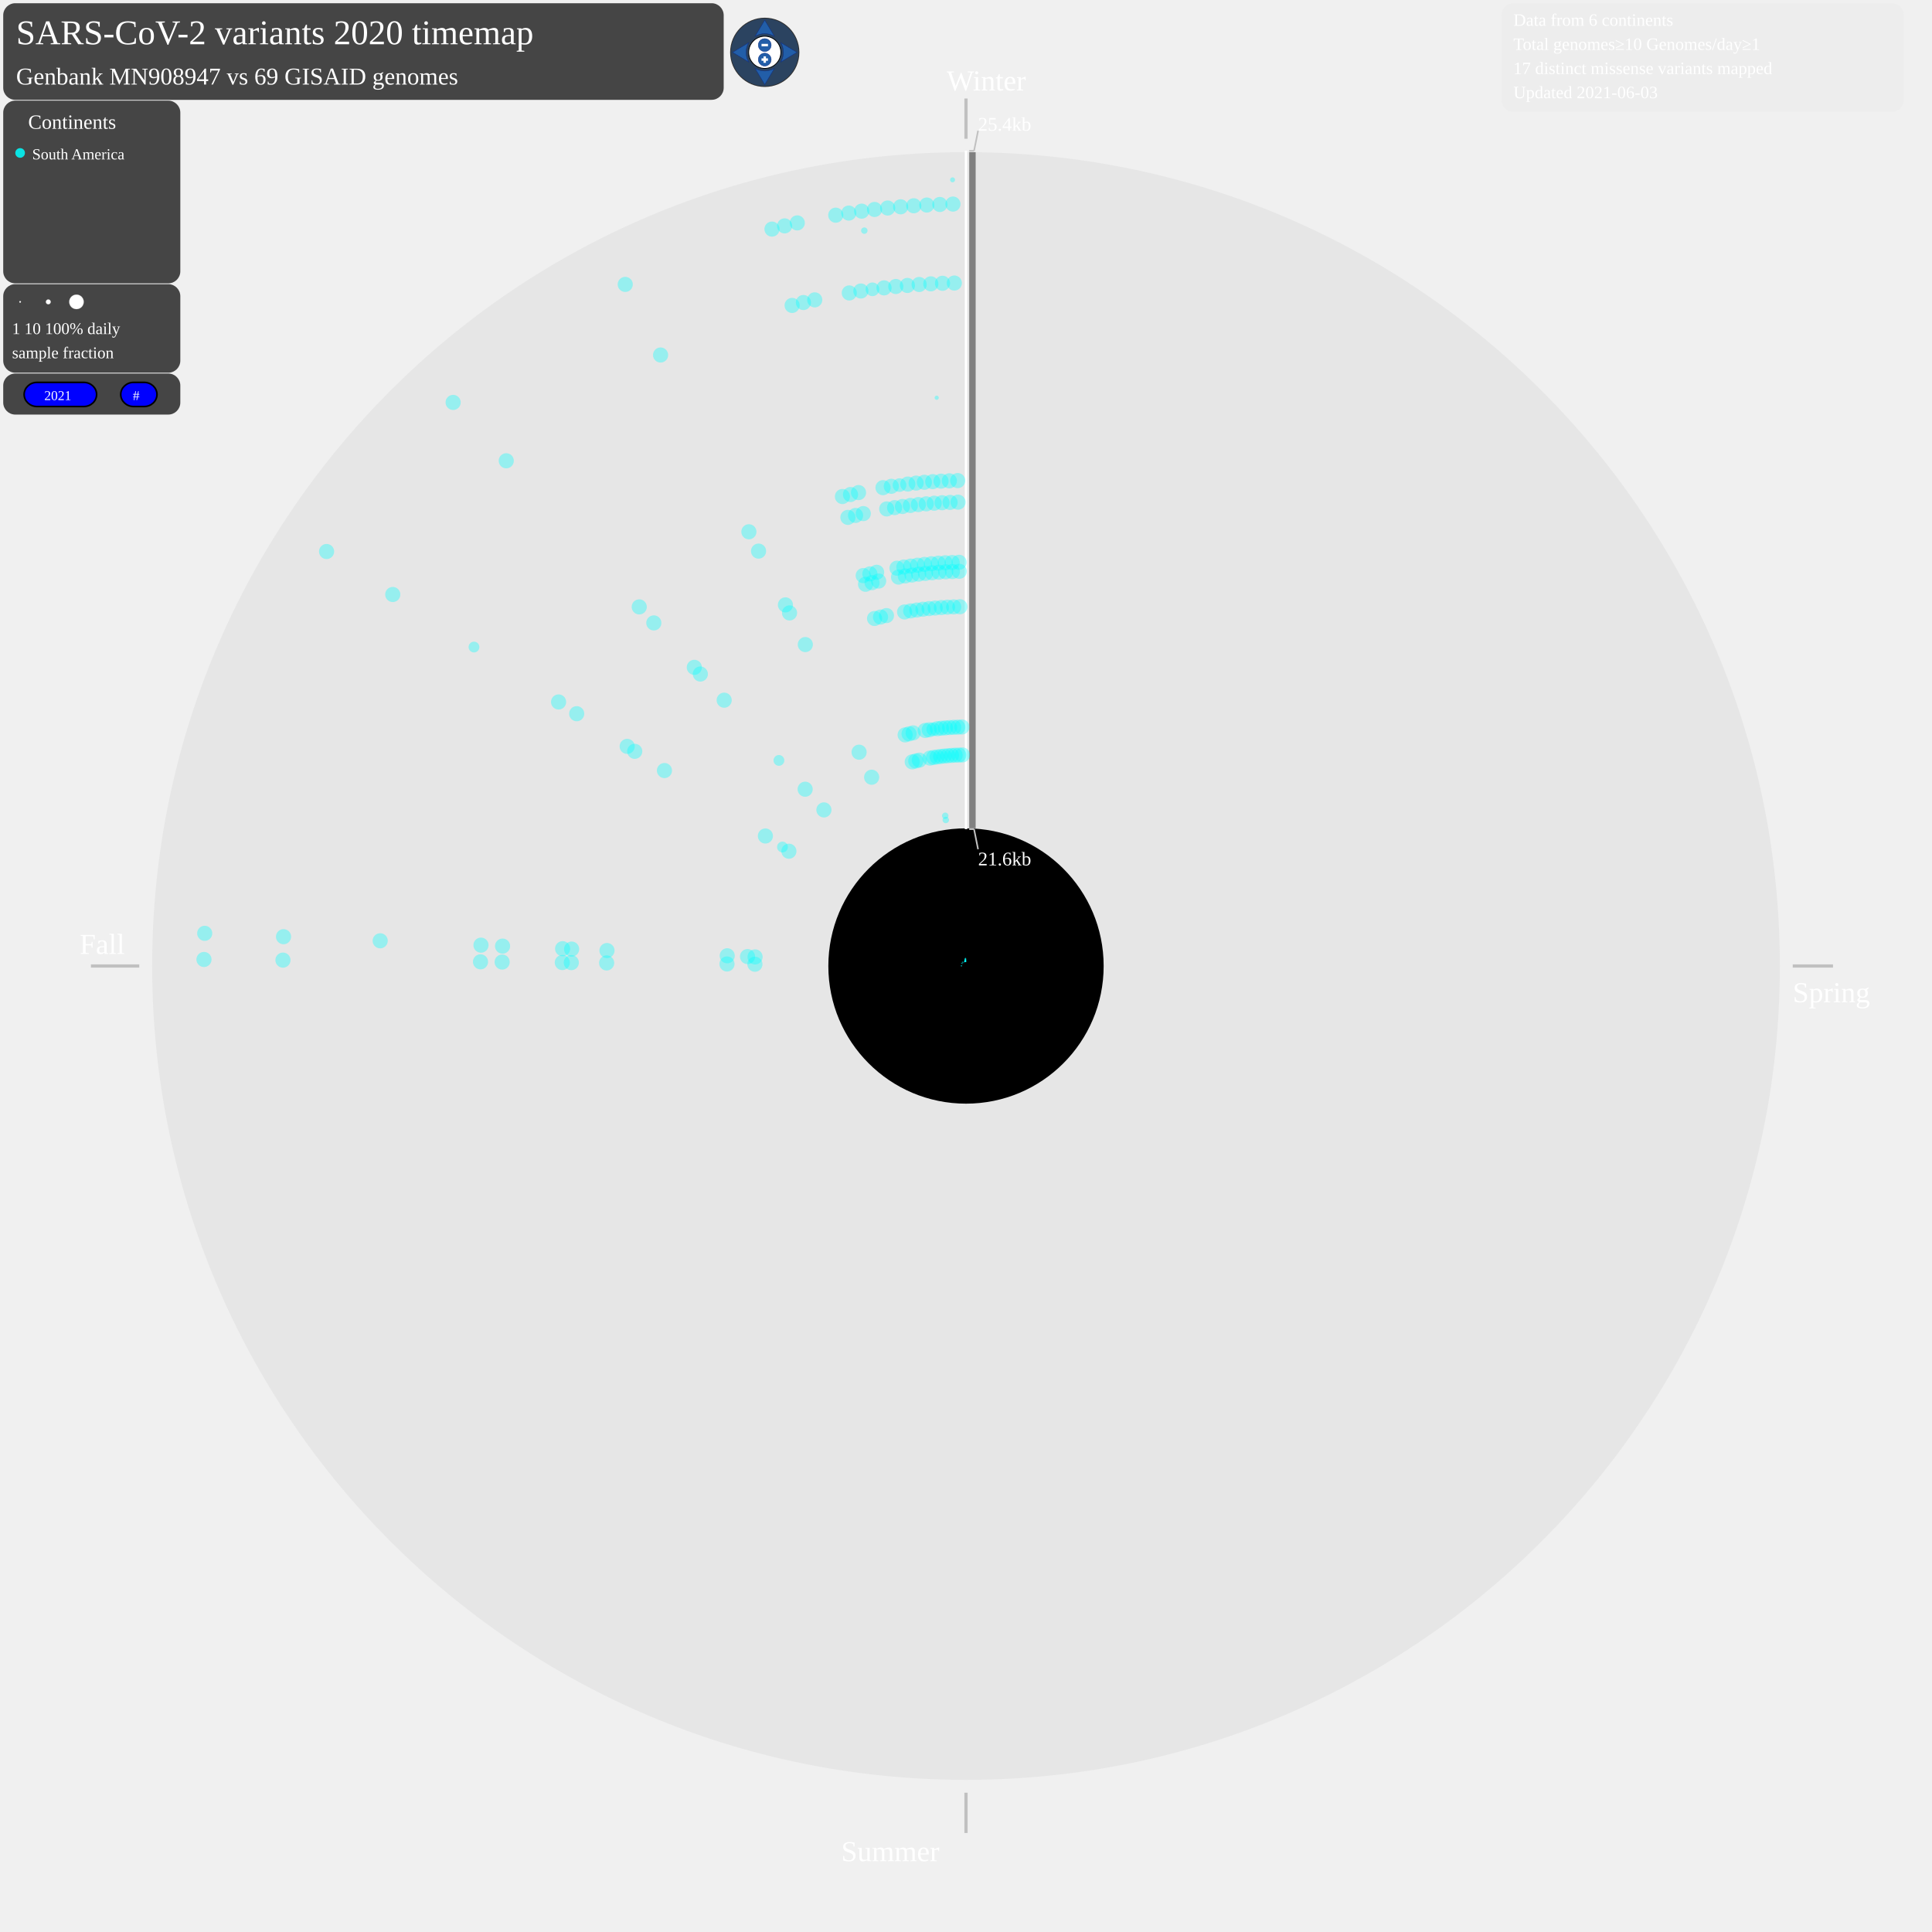
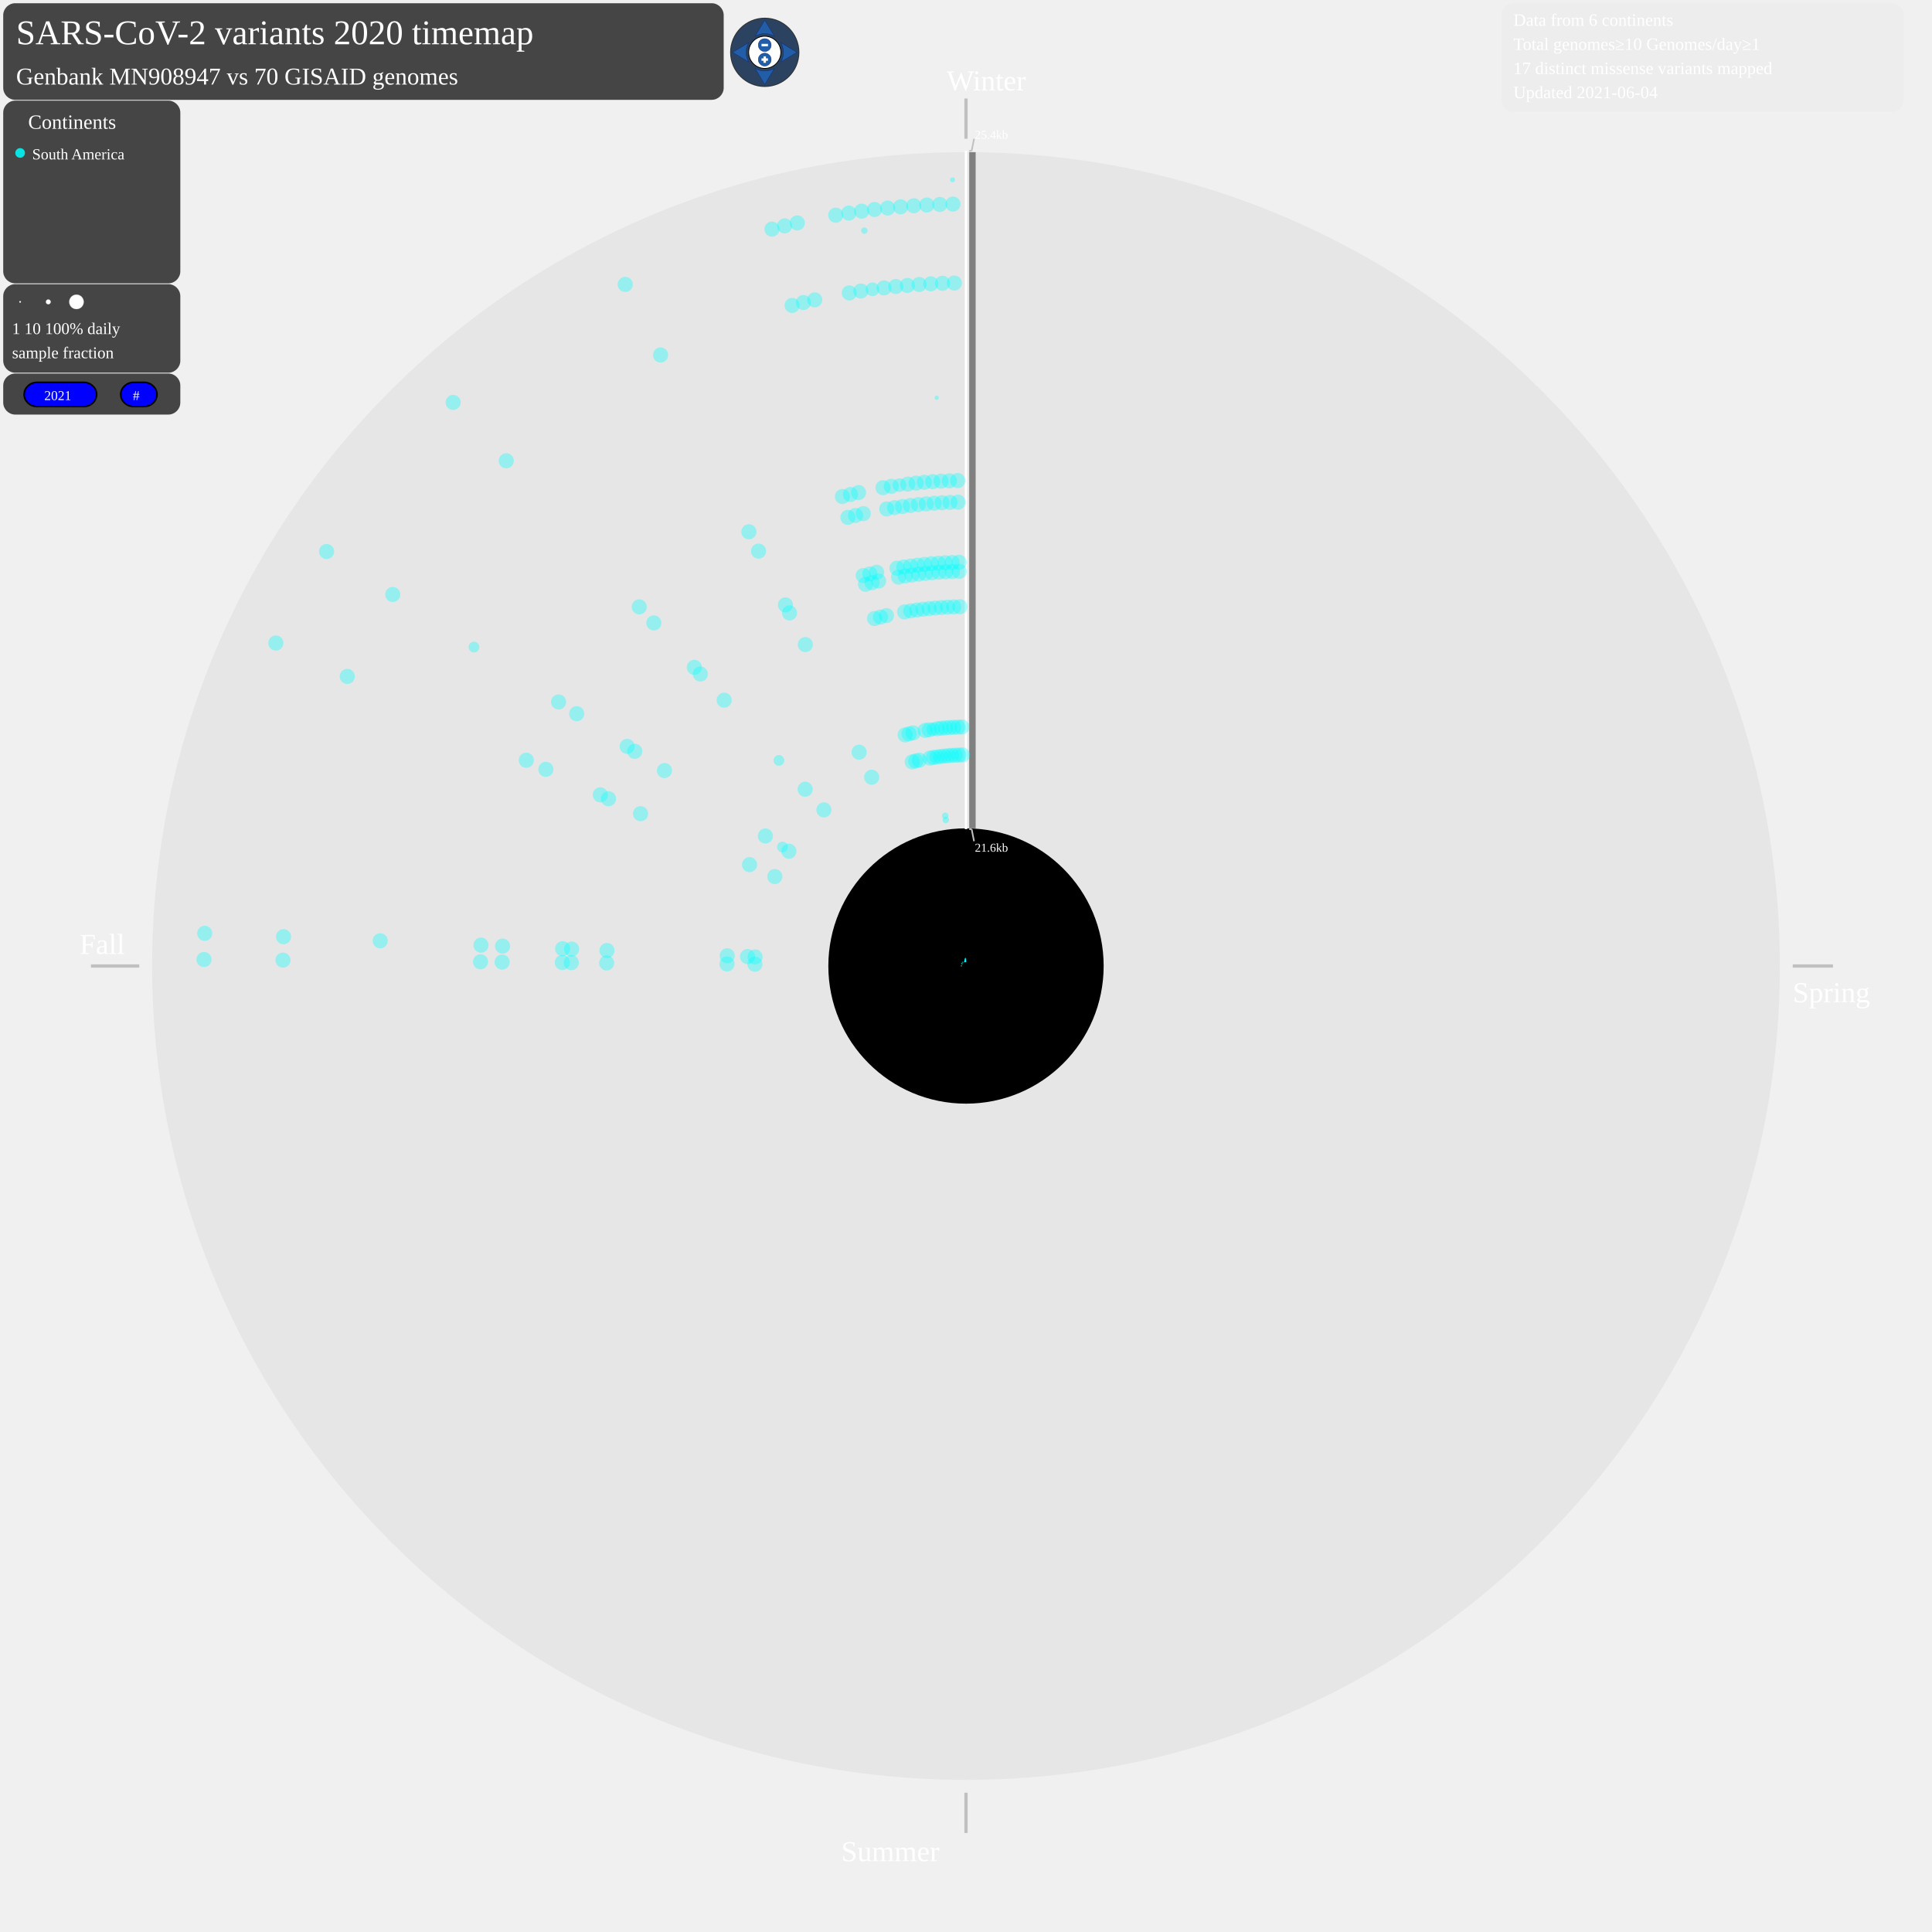
<svg xmlns="http://www.w3.org/2000/svg" width="2400" height="2400" style="background-color:black" viewBox="0 0 2400 2400" id="map-svg">
  <defs>
    <style type="text/css">
	.sb {
	stroke-width:0.8;
	stroke-opacity:0.7;
	}
	.sb:hover {
	stroke-width:0.8;
	stroke-opacity:1.0;
	}
	.compass {
	fill: #fff;
	stroke: #000;
	stroke-width: 1;
	}
	.button {
	fill: #225EA8;
	stroke: #0C2C84;
	stroke-width: 0.5;
	stroke-miterlimit:6;
	stroke-linecap: round;
	}
	.button:hover {
	stroke-width: 1;
	}
	.plus-minus {
	fill: #fff;
	pointer-events: none;
	}
	.legendcol {
	stroke: none;
	fill-opacity:0.85;
	}
	.legendcol:hover {
	fill-opacity:1.0;
	}
	.cv {
	stroke: none;
	fill-opacity:0.35;
	}
	.cv:hover {
	stroke: none;
	fill-opacity:0.8;
	}
	.SouthAmerica {
	stroke: none;
	fill-opacity:0.6;
	}
	.SouthAmerica:hover {
	stroke: none;
	fill-opacity:1.0;
	}
	a:link, a:visited {
	cursor: pointer;
	}
	a:hover, a:active {
	outline: dotted 2px yellow;
	}
	g:hover, g:active {
	outline: dotted 2px yellow;
	}
	.static {
	cursor: not-allowed;
	}
	.draggable, .draggable-group {
	cursor: pointer;
	}
	svg text {
	cursor: default;
	-webkit-user-select: none;
	-moz-user-select: none;
	-ms-user-select: none;
	user-select: none;
	}
	</style>
  </defs>
  <text font-size="3.6em" x="20" y="55" fill="white">SARS-CoV-2 variants 2020 timemap</text>
  <g id="matrix-group" transform="matrix(1 0 0 1 0 0)" class="draggable-group">
    <circle cx="1200" cy="1200" r="1011" style="fill:grey;stroke:black;stroke-width:0;fill-opacity:0.085;" />
    <circle cx="1200" cy="1200" r="171" style="fill:black;stroke:black;stroke-width:0;fill-opacity:1;" />
    <line x1="1200" y1="122.363" x2="1200" y2="172.363" style="stroke:silver;stroke-width:4" />
    <text font-size="3.0em" x="1176" y="112.363" fill="white">Winter</text>
    <line x1="2227" y1="1200" x2="2277" y2="1200" style="stroke:silver;stroke-width:4" />
    <text font-size="3.0em" x="2227" y="1245" fill="white">Spring</text>
    <line x1="1200" y1="2227" x2="1200" y2="2277" style="stroke:silver;stroke-width:4" />
    <text font-size="3.0em" x="1045" y="2312" fill="white">Summer</text>
    <line x1="173" y1="1200" x2="113" y2="1200" style="stroke:silver;stroke-width:4" />
    <text font-size="3.0em" x="99" y="1185" fill="white">Fall</text>
    <g>
      <line x1="1208" y1="1029" x2="1208" y2="189" style="stroke:grey;stroke-width:8" />
    </g>
    <line x1="1200" y1="187.363" x2="1200" y2="1030" style="stroke:white;stroke-width:3" />
-     <line x1="1204" y1="187.363" x2="1210" y2="187.363" style="stroke:silver;stroke-width:2" />
-     <line x1="1210" y1="187.363" x2="1215" y2="162.363" style="stroke:silver;stroke-width:2" />
-     <line x1="1204" y1="1030" x2="1210" y2="1030" style="stroke:silver;stroke-width:2" />
-     <line x1="1210" y1="1030" x2="1215" y2="1055" style="stroke:silver;stroke-width:2" />
-     <text font-size="2.0em" x="1215" y="162.363" fill="white">25.4kb</text>
-     <text font-size="2.0em" x="1215" y="1075" fill="white">21.6kb</text>
+     <line x1="1204" y1="187.363" x2="1207" y2="187.363" style="stroke:silver;stroke-width:2" />
+     <line x1="1207" y1="187.363" x2="1210" y2="172.363" style="stroke:silver;stroke-width:2" />
+     <line x1="1204" y1="1030" x2="1207" y2="1030" style="stroke:silver;stroke-width:2" />
+     <line x1="1207" y1="1030" x2="1210" y2="1045" style="stroke:silver;stroke-width:2" />
+     <text font-size="1.25em" x="1211" y="172.363" fill="white">25.4kb</text>
+     <text font-size="1.25em" x="1211" y="1058" fill="white">21.6kb</text>
    <g class="SouthAmerica">
      <line x1="1195.0" y1="1200.0" x2="1193.6" y2="1199.9" style="stroke:cyan;" class="sb" />
    </g>
    <g class="SouthAmerica">
      <circle cx="937.8" cy="1197.8" r="9.4" style="fill:cyan;" class="cv" />
    </g>
    <g class="SouthAmerica">
      <circle cx="903.1" cy="1197.5" r="9.4" style="fill:cyan;" class="cv" />
    </g>
    <g class="SouthAmerica">
      <circle cx="753.6" cy="1196.2" r="9.4" style="fill:cyan;" class="cv" />
    </g>
    <g class="SouthAmerica">
      <circle cx="709.7" cy="1195.8" r="9.4" style="fill:cyan;" class="cv" />
    </g>
    <g class="SouthAmerica">
      <circle cx="698.5" cy="1195.7" r="9.4" style="fill:cyan;" class="cv" />
    </g>
    <g class="SouthAmerica">
      <circle cx="623.8" cy="1195.1" r="9.4" style="fill:cyan;" class="cv" />
    </g>
    <g class="SouthAmerica">
      <circle cx="596.9" cy="1194.8" r="9.4" style="fill:cyan;" class="cv" />
    </g>
    <g class="SouthAmerica">
      <circle cx="351.5" cy="1192.7" r="9.4" style="fill:cyan;" class="cv" />
    </g>
    <g class="SouthAmerica">
      <circle cx="253.4" cy="1191.9" r="9.4" style="fill:cyan;" class="cv" />
    </g>
    <g class="SouthAmerica">
      <line x1="1195.0" y1="1199.8" x2="1193.7" y2="1199.7" style="stroke:cyan;" class="sb" />
    </g>
    <g class="SouthAmerica">
      <circle cx="938.0" cy="1188.7" r="9.4" style="fill:cyan;" class="cv" />
    </g>
    <g class="SouthAmerica">
      <circle cx="928.6" cy="1188.3" r="9.4" style="fill:cyan;" class="cv" />
    </g>
    <g class="SouthAmerica">
      <circle cx="903.4" cy="1187.3" r="9.4" style="fill:cyan;" class="cv" />
    </g>
    <g class="SouthAmerica">
      <circle cx="754.0" cy="1180.8" r="9.4" style="fill:cyan;" class="cv" />
    </g>
    <g class="SouthAmerica">
      <circle cx="710.1" cy="1179.0" r="9.4" style="fill:cyan;" class="cv" />
    </g>
    <g class="SouthAmerica">
      <circle cx="698.9" cy="1178.5" r="9.4" style="fill:cyan;" class="cv" />
    </g>
    <g class="SouthAmerica">
      <circle cx="624.3" cy="1175.3" r="9.4" style="fill:cyan;" class="cv" />
    </g>
    <g class="SouthAmerica">
      <circle cx="597.5" cy="1174.1" r="9.4" style="fill:cyan;" class="cv" />
    </g>
    <g class="SouthAmerica">
      <circle cx="472.3" cy="1168.7" r="9.4" style="fill:cyan;" class="cv" />
    </g>
    <g class="SouthAmerica">
      <circle cx="352.2" cy="1163.6" r="9.4" style="fill:cyan;" class="cv" />
    </g>
    <g class="SouthAmerica">
      <circle cx="254.3" cy="1159.4" r="9.4" style="fill:cyan;" class="cv" />
+     </g>
+     <g class="SouthAmerica">
+       <line x1="1195.5" y1="1197.9" x2="1194.2" y2="1197.3" style="stroke:cyan;" class="sb" />
+     </g>
+     <g class="SouthAmerica">
+       <circle cx="962.5" cy="1088.9" r="9.4" style="fill:cyan;" class="cv" />
+     </g>
+     <g class="SouthAmerica">
+       <circle cx="931.1" cy="1074.1" r="9.4" style="fill:cyan;" class="cv" />
+     </g>
+     <g class="SouthAmerica">
+       <circle cx="795.7" cy="1010.8" r="9.4" style="fill:cyan;" class="cv" />
+     </g>
+     <g class="SouthAmerica">
+       <circle cx="755.9" cy="992.2" r="9.4" style="fill:cyan;" class="cv" />
+     </g>
+     <g class="SouthAmerica">
+       <circle cx="745.7" cy="987.4" r="9.4" style="fill:cyan;" class="cv" />
+     </g>
+     <g class="SouthAmerica">
+       <circle cx="678.1" cy="955.7" r="9.4" style="fill:cyan;" class="cv" />
+     </g>
+     <g class="SouthAmerica">
+       <circle cx="653.8" cy="944.4" r="9.4" style="fill:cyan;" class="cv" />
+     </g>
+     <g class="SouthAmerica">
+       <circle cx="431.4" cy="840.3" r="9.4" style="fill:cyan;" class="cv" />
+     </g>
+     <g class="SouthAmerica">
+       <circle cx="342.7" cy="798.8" r="9.4" style="fill:cyan;" class="cv" />
    </g>
    <g class="SouthAmerica">
      <line x1="1195.8" y1="1197.3" x2="1194.0" y2="1196.1" style="stroke:cyan;" class="sb" />
    </g>
    <g class="SouthAmerica">
      <circle cx="980.0" cy="1057.4" r="9.4" style="fill:cyan;" class="cv" />
    </g>
    <g class="SouthAmerica">
      <circle cx="972.0" cy="1052.2" r="6.7" style="fill:cyan;" class="cv" />
    </g>
    <g class="SouthAmerica">
      <circle cx="950.8" cy="1038.5" r="9.4" style="fill:cyan;" class="cv" />
    </g>
    <g class="SouthAmerica">
      <circle cx="825.4" cy="957.2" r="9.4" style="fill:cyan;" class="cv" />
    </g>
    <g class="SouthAmerica">
      <circle cx="788.5" cy="933.3" r="9.4" style="fill:cyan;" class="cv" />
    </g>
    <g class="SouthAmerica">
      <circle cx="779.1" cy="927.2" r="9.4" style="fill:cyan;" class="cv" />
    </g>
    <g class="SouthAmerica">
      <circle cx="716.4" cy="886.6" r="9.4" style="fill:cyan;" class="cv" />
    </g>
    <g class="SouthAmerica">
      <circle cx="693.9" cy="872.0" r="9.4" style="fill:cyan;" class="cv" />
    </g>
    <g class="SouthAmerica">
      <circle cx="588.8" cy="803.8" r="6.7" style="fill:cyan;" class="cv" />
    </g>
    <g class="SouthAmerica">
      <circle cx="487.9" cy="738.5" r="9.4" style="fill:cyan;" class="cv" />
    </g>
    <g class="SouthAmerica">
      <circle cx="405.7" cy="685.1" r="9.4" style="fill:cyan;" class="cv" />
    </g>
    <g class="SouthAmerica">
      <line x1="1196.6" y1="1196.3" x2="1195.2" y2="1194.7" style="stroke:cyan;" class="sb" />
    </g>
    <g class="SouthAmerica">
      <circle cx="1023.5" cy="1006.1" r="9.4" style="fill:cyan;" class="cv" />
    </g>
    <g class="SouthAmerica">
      <circle cx="1000.2" cy="980.4" r="9.4" style="fill:cyan;" class="cv" />
    </g>
    <g class="SouthAmerica">
      <circle cx="967.6" cy="944.6" r="6.7" style="fill:cyan;" class="cv" />
    </g>
    <g class="SouthAmerica">
      <circle cx="899.6" cy="869.8" r="9.4" style="fill:cyan;" class="cv" />
    </g>
    <g class="SouthAmerica">
      <circle cx="870.0" cy="837.3" r="9.4" style="fill:cyan;" class="cv" />
    </g>
    <g class="SouthAmerica">
      <circle cx="862.5" cy="829.0" r="9.4" style="fill:cyan;" class="cv" />
    </g>
    <g class="SouthAmerica">
      <circle cx="812.2" cy="773.8" r="9.4" style="fill:cyan;" class="cv" />
    </g>
    <g class="SouthAmerica">
      <circle cx="794.1" cy="753.9" r="9.4" style="fill:cyan;" class="cv" />
    </g>
    <g class="SouthAmerica">
      <circle cx="628.9" cy="572.4" r="9.4" style="fill:cyan;" class="cv" />
    </g>
    <g class="SouthAmerica">
      <circle cx="562.9" cy="499.9" r="9.4" style="fill:cyan;" class="cv" />
    </g>
    <g class="SouthAmerica">
      <line x1="1197.8" y1="1195.5" x2="1197.2" y2="1194.3" style="stroke:cyan;" class="sb" />
    </g>
    <g class="SouthAmerica">
      <circle cx="1082.8" cy="965.5" r="9.4" style="fill:cyan;" class="cv" />
    </g>
    <g class="SouthAmerica">
      <circle cx="1067.2" cy="934.4" r="9.4" style="fill:cyan;" class="cv" />
    </g>
    <g class="SouthAmerica">
      <circle cx="1000.4" cy="800.7" r="9.4" style="fill:cyan;" class="cv" />
    </g>
    <g class="SouthAmerica">
      <circle cx="980.8" cy="761.4" r="9.4" style="fill:cyan;" class="cv" />
    </g>
    <g class="SouthAmerica">
      <circle cx="975.7" cy="751.4" r="9.4" style="fill:cyan;" class="cv" />
    </g>
    <g class="SouthAmerica">
      <circle cx="942.3" cy="684.6" r="9.4" style="fill:cyan;" class="cv" />
    </g>
    <g class="SouthAmerica">
      <circle cx="930.3" cy="660.6" r="9.4" style="fill:cyan;" class="cv" />
    </g>
    <g class="SouthAmerica">
      <circle cx="820.6" cy="441.0" r="9.4" style="fill:cyan;" class="cv" />
    </g>
    <g class="SouthAmerica">
      <circle cx="776.7" cy="353.3" r="9.4" style="fill:cyan;" class="cv" />
    </g>
    <g class="SouthAmerica">
      <line x1="1198.7" y1="1195.2" x2="1198.4" y2="1193.9" style="stroke:cyan;" class="sb" />
    </g>
    <g class="SouthAmerica">
      <circle cx="1133.2" cy="946.4" r="9.4" style="fill:cyan;" class="cv" />
    </g>
    <g class="SouthAmerica">
      <circle cx="1124.4" cy="912.9" r="9.4" style="fill:cyan;" class="cv" />
    </g>
    <g class="SouthAmerica">
      <circle cx="1086.4" cy="768.3" r="9.4" style="fill:cyan;" class="cv" />
    </g>
    <g class="SouthAmerica">
      <circle cx="1075.2" cy="725.8" r="9.4" style="fill:cyan;" class="cv" />
    </g>
    <g class="SouthAmerica">
      <circle cx="1072.3" cy="715.0" r="9.4" style="fill:cyan;" class="cv" />
    </g>
    <g class="SouthAmerica">
      <circle cx="1053.3" cy="642.7" r="9.4" style="fill:cyan;" class="cv" />
    </g>
    <g class="SouthAmerica">
      <circle cx="1046.5" cy="616.8" r="9.4" style="fill:cyan;" class="cv" />
    </g>
    <g class="SouthAmerica">
      <circle cx="984.0" cy="379.4" r="9.4" style="fill:cyan;" class="cv" />
    </g>
    <g class="SouthAmerica">
      <circle cx="959.0" cy="284.6" r="9.4" style="fill:cyan;" class="cv" />
    </g>
    <g class="SouthAmerica">
      <line x1="1198.8" y1="1195.1" x2="1198.2" y2="1192.5" style="stroke:cyan;" class="sb" />
    </g>
    <g class="SouthAmerica">
      <circle cx="1137.6" cy="945.3" r="9.4" style="fill:cyan;" class="cv" />
    </g>
    <g class="SouthAmerica">
      <circle cx="1129.3" cy="911.6" r="9.4" style="fill:cyan;" class="cv" />
    </g>
    <g class="SouthAmerica">
      <circle cx="1093.8" cy="766.5" r="9.4" style="fill:cyan;" class="cv" />
    </g>
    <g class="SouthAmerica">
      <circle cx="1083.3" cy="723.8" r="9.4" style="fill:cyan;" class="cv" />
    </g>
    <g class="SouthAmerica">
      <circle cx="1080.6" cy="712.9" r="9.4" style="fill:cyan;" class="cv" />
    </g>
    <g class="SouthAmerica">
      <circle cx="1062.8" cy="640.3" r="9.4" style="fill:cyan;" class="cv" />
    </g>
    <g class="SouthAmerica">
      <circle cx="1056.5" cy="614.3" r="9.4" style="fill:cyan;" class="cv" />
    </g>
    <g class="SouthAmerica">
      <circle cx="998.0" cy="375.8" r="9.4" style="fill:cyan;" class="cv" />
    </g>
    <g class="SouthAmerica">
      <circle cx="974.7" cy="280.6" r="9.4" style="fill:cyan;" class="cv" />
    </g>
    <g class="SouthAmerica">
      <line x1="1198.9" y1="1195.1" x2="1198.3" y2="1192.5" style="stroke:cyan;" class="sb" />
    </g>
    <g class="SouthAmerica">
      <circle cx="1142.0" cy="944.3" r="9.4" style="fill:cyan;" class="cv" />
    </g>
    <g class="SouthAmerica">
      <circle cx="1134.3" cy="910.4" r="9.4" style="fill:cyan;" class="cv" />
    </g>
    <g class="SouthAmerica">
      <circle cx="1101.2" cy="764.7" r="9.4" style="fill:cyan;" class="cv" />
    </g>
    <g class="SouthAmerica">
      <circle cx="1091.5" cy="721.8" r="9.4" style="fill:cyan;" class="cv" />
    </g>
    <g class="SouthAmerica">
      <circle cx="1089.0" cy="710.9" r="9.4" style="fill:cyan;" class="cv" />
    </g>
    <g class="SouthAmerica">
      <circle cx="1072.4" cy="638.0" r="9.4" style="fill:cyan;" class="cv" />
    </g>
    <g class="SouthAmerica">
      <circle cx="1066.5" cy="611.9" r="9.4" style="fill:cyan;" class="cv" />
    </g>
    <g class="SouthAmerica">
      <circle cx="1012.1" cy="372.5" r="9.4" style="fill:cyan;" class="cv" />
    </g>
    <g class="SouthAmerica">
      <circle cx="990.4" cy="276.9" r="9.4" style="fill:cyan;" class="cv" />
    </g>
    <g class="SouthAmerica">
      <line x1="1199.1" y1="1195.1" x2="1198.5" y2="1191.1" style="stroke:cyan;" class="sb" />
    </g>
    <g class="SouthAmerica">
      <circle cx="1155.2" cy="941.7" r="9.4" style="fill:cyan;" class="cv" />
    </g>
    <g class="SouthAmerica">
      <circle cx="1149.3" cy="907.4" r="9.4" style="fill:cyan;" class="cv" />
    </g>
    <g class="SouthAmerica">
      <circle cx="1123.7" cy="760.2" r="9.4" style="fill:cyan;" class="cv" />
    </g>
    <g class="SouthAmerica">
      <circle cx="1116.2" cy="716.9" r="9.4" style="fill:cyan;" class="cv" />
    </g>
    <g class="SouthAmerica">
      <circle cx="1114.3" cy="705.8" r="9.4" style="fill:cyan;" class="cv" />
    </g>
    <g class="SouthAmerica">
      <circle cx="1101.5" cy="632.2" r="9.4" style="fill:cyan;" class="cv" />
    </g>
    <g class="SouthAmerica">
      <circle cx="1096.9" cy="605.8" r="9.4" style="fill:cyan;" class="cv" />
    </g>
    <g class="SouthAmerica">
      <circle cx="1055.0" cy="363.9" r="9.4" style="fill:cyan;" class="cv" />
    </g>
    <g class="SouthAmerica">
      <circle cx="1038.2" cy="267.3" r="9.4" style="fill:cyan;" class="cv" />
    </g>
    <g class="SouthAmerica">
      <line x1="1199.2" y1="1195.1" x2="1198.8" y2="1192.4" style="stroke:cyan;" class="sb" />
    </g>
    <g class="SouthAmerica">
      <circle cx="1159.7" cy="940.9" r="9.4" style="fill:cyan;" class="cv" />
    </g>
    <g class="SouthAmerica">
      <circle cx="1154.3" cy="906.6" r="9.4" style="fill:cyan;" class="cv" />
    </g>
    <g class="SouthAmerica">
      <circle cx="1131.3" cy="758.9" r="9.4" style="fill:cyan;" class="cv" />
    </g>
    <g class="SouthAmerica">
      <circle cx="1124.6" cy="715.5" r="9.4" style="fill:cyan;" class="cv" />
    </g>
    <g class="SouthAmerica">
      <circle cx="1122.8" cy="704.4" r="9.4" style="fill:cyan;" class="cv" />
    </g>
    <g class="SouthAmerica">
      <circle cx="1111.3" cy="630.6" r="9.4" style="fill:cyan;" class="cv" />
    </g>
    <g class="SouthAmerica">
      <circle cx="1107.2" cy="604.1" r="9.4" style="fill:cyan;" class="cv" />
    </g>
    <g class="SouthAmerica">
      <circle cx="1069.4" cy="361.5" r="9.4" style="fill:cyan;" class="cv" />
    </g>
    <g class="SouthAmerica">
      <circle cx="1054.4" cy="264.7" r="9.4" style="fill:cyan;" class="cv" />
    </g>
    <g class="SouthAmerica">
      <line x1="1199.3" y1="1195.0" x2="1198.7" y2="1190.2" style="stroke:cyan;" class="sb" />
    </g>
    <g class="SouthAmerica">
      <circle cx="1174.9" cy="1018.6" r="4.0" style="fill:cyan;" class="cv" />
    </g>
    <g class="SouthAmerica">
      <circle cx="1174.2" cy="1013.4" r="4.0" style="fill:cyan;" class="cv" />
    </g>
    <g class="SouthAmerica">
      <circle cx="1164.1" cy="940.3" r="9.4" style="fill:cyan;" class="cv" />
    </g>
    <g class="SouthAmerica">
      <circle cx="1159.3" cy="905.9" r="8.5" style="fill:cyan;" class="cv" />
    </g>
    <g class="SouthAmerica">
      <circle cx="1138.9" cy="757.8" r="9.4" style="fill:cyan;" class="cv" />
    </g>
    <g class="SouthAmerica">
      <circle cx="1132.9" cy="714.3" r="9.4" style="fill:cyan;" class="cv" />
    </g>
    <g class="SouthAmerica">
      <circle cx="1131.3" cy="703.2" r="9.4" style="fill:cyan;" class="cv" />
    </g>
    <g class="SouthAmerica">
      <circle cx="1121.1" cy="629.2" r="9.4" style="fill:cyan;" class="cv" />
    </g>
    <g class="SouthAmerica">
      <circle cx="1117.4" cy="602.6" r="8.5" style="fill:cyan;" class="cv" />
    </g>
    <g class="SouthAmerica">
      <circle cx="1083.8" cy="359.4" r="8.5" style="fill:cyan;" class="cv" />
    </g>
    <g class="SouthAmerica">
      <circle cx="1073.7" cy="286.5" r="4.0" style="fill:cyan;" class="cv" />
    </g>
    <g class="SouthAmerica">
      <circle cx="1070.4" cy="262.3" r="9.4" style="fill:cyan;" class="cv" />
    </g>
    <g class="SouthAmerica">
      <line x1="1199.4" y1="1195.0" x2="1199.2" y2="1193.7" style="stroke:cyan;" class="sb" />
    </g>
    <g class="SouthAmerica">
      <circle cx="1168.5" cy="939.7" r="9.4" style="fill:cyan;" class="cv" />
    </g>
    <g class="SouthAmerica">
      <circle cx="1164.4" cy="905.2" r="9.4" style="fill:cyan;" class="cv" />
    </g>
    <g class="SouthAmerica">
      <circle cx="1146.5" cy="756.8" r="9.4" style="fill:cyan;" class="cv" />
    </g>
    <g class="SouthAmerica">
      <circle cx="1141.2" cy="713.2" r="9.4" style="fill:cyan;" class="cv" />
    </g>
    <g class="SouthAmerica">
      <circle cx="1139.8" cy="702.1" r="9.4" style="fill:cyan;" class="cv" />
    </g>
    <g class="SouthAmerica">
      <circle cx="1130.9" cy="627.9" r="9.4" style="fill:cyan;" class="cv" />
    </g>
    <g class="SouthAmerica">
      <circle cx="1127.7" cy="601.3" r="9.4" style="fill:cyan;" class="cv" />
    </g>
    <g class="SouthAmerica">
      <circle cx="1098.2" cy="357.6" r="9.4" style="fill:cyan;" class="cv" />
    </g>
    <g class="SouthAmerica">
      <circle cx="1086.4" cy="260.2" r="9.4" style="fill:cyan;" class="cv" />
    </g>
    <g class="SouthAmerica">
      <line x1="1199.5" y1="1195.0" x2="1199.3" y2="1192.9" style="stroke:cyan;" class="sb" />
    </g>
    <g class="SouthAmerica">
      <circle cx="1173.0" cy="939.2" r="9.4" style="fill:cyan;" class="cv" />
    </g>
    <g class="SouthAmerica">
      <circle cx="1169.5" cy="904.6" r="9.4" style="fill:cyan;" class="cv" />
    </g>
    <g class="SouthAmerica">
      <circle cx="1154.1" cy="756.0" r="9.4" style="fill:cyan;" class="cv" />
    </g>
    <g class="SouthAmerica">
      <circle cx="1149.6" cy="712.3" r="9.4" style="fill:cyan;" class="cv" />
    </g>
    <g class="SouthAmerica">
      <circle cx="1148.4" cy="701.1" r="9.4" style="fill:cyan;" class="cv" />
    </g>
    <g class="SouthAmerica">
      <circle cx="1140.8" cy="626.8" r="9.4" style="fill:cyan;" class="cv" />
    </g>
    <g class="SouthAmerica">
      <circle cx="1138.0" cy="600.1" r="9.4" style="fill:cyan;" class="cv" />
    </g>
    <g class="SouthAmerica">
      <circle cx="1112.8" cy="355.9" r="9.4" style="fill:cyan;" class="cv" />
    </g>
    <g class="SouthAmerica">
      <circle cx="1102.7" cy="258.4" r="9.4" style="fill:cyan;" class="cv" />
    </g>
    <g class="SouthAmerica">
      <line x1="1199.6" y1="1195.0" x2="1199.5" y2="1193.7" style="stroke:cyan;" class="sb" />
    </g>
    <g class="SouthAmerica">
      <circle cx="1177.5" cy="938.8" r="9.4" style="fill:cyan;" class="cv" />
    </g>
    <g class="SouthAmerica">
      <circle cx="1174.5" cy="904.2" r="9.4" style="fill:cyan;" class="cv" />
    </g>
    <g class="SouthAmerica">
      <circle cx="1161.7" cy="755.3" r="9.4" style="fill:cyan;" class="cv" />
    </g>
    <g class="SouthAmerica">
      <circle cx="1157.9" cy="711.5" r="9.4" style="fill:cyan;" class="cv" />
    </g>
    <g class="SouthAmerica">
      <circle cx="1157.0" cy="700.3" r="9.4" style="fill:cyan;" class="cv" />
    </g>
    <g class="SouthAmerica">
      <circle cx="1150.6" cy="625.9" r="9.4" style="fill:cyan;" class="cv" />
    </g>
    <g class="SouthAmerica">
      <circle cx="1148.3" cy="599.1" r="9.4" style="fill:cyan;" class="cv" />
    </g>
    <g class="SouthAmerica">
      <circle cx="1127.2" cy="354.6" r="9.4" style="fill:cyan;" class="cv" />
    </g>
    <g class="SouthAmerica">
      <circle cx="1118.8" cy="256.9" r="9.4" style="fill:cyan;" class="cv" />
    </g>
    <g class="SouthAmerica">
      <line x1="1199.7" y1="1195.0" x2="1199.5" y2="1192.9" style="stroke:cyan;" class="sb" />
    </g>
    <g class="SouthAmerica">
      <circle cx="1182.0" cy="938.4" r="9.4" style="fill:cyan;" class="cv" />
    </g>
    <g class="SouthAmerica">
      <circle cx="1179.6" cy="903.8" r="9.4" style="fill:cyan;" class="cv" />
    </g>
    <g class="SouthAmerica">
      <circle cx="1169.4" cy="754.7" r="9.4" style="fill:cyan;" class="cv" />
    </g>
    <g class="SouthAmerica">
      <circle cx="1166.4" cy="710.8" r="9.4" style="fill:cyan;" class="cv" />
    </g>
    <g class="SouthAmerica">
      <circle cx="1165.6" cy="699.6" r="9.4" style="fill:cyan;" class="cv" />
    </g>
    <g class="SouthAmerica">
      <circle cx="1160.5" cy="625.1" r="9.4" style="fill:cyan;" class="cv" />
    </g>
    <g class="SouthAmerica">
      <circle cx="1158.7" cy="598.3" r="9.4" style="fill:cyan;" class="cv" />
    </g>
    <g class="SouthAmerica">
      <circle cx="1141.8" cy="353.4" r="9.4" style="fill:cyan;" class="cv" />
    </g>
    <g class="SouthAmerica">
      <circle cx="1135.1" cy="255.6" r="9.4" style="fill:cyan;" class="cv" />
    </g>
    <g class="SouthAmerica">
      <line x1="1199.7" y1="1195.0" x2="1199.5" y2="1189.9" style="stroke:cyan;" class="sb" />
    </g>
    <g class="SouthAmerica">
      <circle cx="1186.5" cy="938.1" r="9.4" style="fill:cyan;" class="cv" />
    </g>
    <g class="SouthAmerica">
      <circle cx="1184.7" cy="903.5" r="9.4" style="fill:cyan;" class="cv" />
    </g>
    <g class="SouthAmerica">
      <circle cx="1177.0" cy="754.2" r="9.4" style="fill:cyan;" class="cv" />
    </g>
    <g class="SouthAmerica">
      <circle cx="1174.8" cy="710.3" r="9.4" style="fill:cyan;" class="cv" />
    </g>
    <g class="SouthAmerica">
      <circle cx="1174.2" cy="699.1" r="9.4" style="fill:cyan;" class="cv" />
    </g>
    <g class="SouthAmerica">
      <circle cx="1170.3" cy="624.5" r="9.4" style="fill:cyan;" class="cv" />
    </g>
    <g class="SouthAmerica">
      <circle cx="1169.0" cy="597.7" r="9.4" style="fill:cyan;" class="cv" />
    </g>
    <g class="SouthAmerica">
      <circle cx="1163.6" cy="494.1" r="2.6" style="fill:cyan;" class="cv" />
    </g>
    <g class="SouthAmerica">
      <circle cx="1156.3" cy="352.6" r="9.4" style="fill:cyan;" class="cv" />
    </g>
    <g class="SouthAmerica">
      <circle cx="1151.3" cy="254.7" r="9.4" style="fill:cyan;" class="cv" />
    </g>
    <g class="SouthAmerica">
      <line x1="1199.8" y1="1195.0" x2="1199.7" y2="1191.2" style="stroke:cyan;" class="sb" />
    </g>
    <g class="SouthAmerica">
      <circle cx="1191.0" cy="938.0" r="9.4" style="fill:cyan;" class="cv" />
    </g>
    <g class="SouthAmerica">
      <circle cx="1189.8" cy="903.3" r="9.4" style="fill:cyan;" class="cv" />
    </g>
    <g class="SouthAmerica">
      <circle cx="1184.7" cy="753.9" r="9.4" style="fill:cyan;" class="cv" />
    </g>
    <g class="SouthAmerica">
      <circle cx="1183.1" cy="710.0" r="9.4" style="fill:cyan;" class="cv" />
    </g>
    <g class="SouthAmerica">
      <circle cx="1182.8" cy="698.8" r="9.4" style="fill:cyan;" class="cv" />
    </g>
    <g class="SouthAmerica">
      <circle cx="1180.2" cy="624.1" r="9.4" style="fill:cyan;" class="cv" />
    </g>
    <g class="SouthAmerica">
      <circle cx="1179.3" cy="597.3" r="9.4" style="fill:cyan;" class="cv" />
    </g>
    <g class="SouthAmerica">
      <circle cx="1170.8" cy="351.9" r="9.4" style="fill:cyan;" class="cv" />
    </g>
    <g class="SouthAmerica">
      <circle cx="1167.5" cy="254.0" r="9.4" style="fill:cyan;" class="cv" />
    </g>
    <g class="SouthAmerica">
      <line x1="1199.9" y1="1195.0" x2="1199.8" y2="1190.5" style="stroke:cyan;" class="sb" />
    </g>
    <g class="SouthAmerica">
      <circle cx="1195.5" cy="937.8" r="9.4" style="fill:cyan;" class="cv" />
    </g>
    <g class="SouthAmerica">
      <circle cx="1194.9" cy="903.1" r="9.4" style="fill:cyan;" class="cv" />
    </g>
    <g class="SouthAmerica">
      <circle cx="1192.4" cy="753.7" r="9.4" style="fill:cyan;" class="cv" />
    </g>
    <g class="SouthAmerica">
      <circle cx="1191.6" cy="709.7" r="9.4" style="fill:cyan;" class="cv" />
    </g>
    <g class="SouthAmerica">
      <circle cx="1191.4" cy="698.5" r="9.4" style="fill:cyan;" class="cv" />
    </g>
    <g class="SouthAmerica">
      <circle cx="1190.1" cy="623.8" r="9.4" style="fill:cyan;" class="cv" />
    </g>
    <g class="SouthAmerica">
      <circle cx="1189.7" cy="597.0" r="9.4" style="fill:cyan;" class="cv" />
    </g>
    <g class="SouthAmerica">
      <circle cx="1185.5" cy="351.6" r="9.4" style="fill:cyan;" class="cv" />
    </g>
    <g class="SouthAmerica">
      <circle cx="1183.8" cy="253.5" r="9.4" style="fill:cyan;" class="cv" />
    </g>
    <g class="SouthAmerica">
      <circle cx="1183.3" cy="223.4" r="3.1" style="fill:cyan;" class="cv" />
    </g>
  </g>
  <rect x="4" y="4" width="895" height="120" rx="15" style="fill:#1B1B1B;stroke-width:0;fill-opacity:0.8;" />
  <a href="https://bcgsc.github.io/SARS2">
    <text font-size="3.6em" x="20" y="55" fill="white">SARS-CoV-2 variants 2020 timemap</text>
  </a>
-   <text font-size="2.5em" x="20" y="105" fill="white">Genbank MN908947 vs 69 GISAID genomes</text>
+   <text font-size="2.5em" x="20" y="105" fill="white">Genbank MN908947 vs 70 GISAID genomes</text>
  <circle cx="950" cy="65" r="43" fill="black" opacity="0.8" />
  <circle cx="950" cy="65" r="42" fill="#225EA8" opacity="0.4" />
  <path class="button" d="M950 25 l12   20 a40, 70 0 0,0 -24,  0z" />
  <path class="button" d="M910 65 l20  -12 a70, 40 0 0,0   0, 24z" />
  <path class="button" d="M950 105 l12  -20 a40, 70 0 0,1 -24,  0z" />
  <path class="button" d="M990 65 l-20 -12 a70, 40 0 0,1   0, 24z" />
  <circle class="compass" cx="950" cy="65" r="20" />
  <circle class="button" cx="950" cy="56" r="8" />
  <circle class="button" cx="950" cy="74" r="8" />
  <rect class="plus-minus" x="946" y="54.5" width="8" height="3" />
  <rect class="plus-minus" x="946" y="72.5" width="8" height="3" />
  <rect class="plus-minus" x="948.5" y="70" width="3" height="8" />
  <rect x="4" y="125" width="220" height="227" rx="15" style="fill:#1B1B1B;stroke-width:0;fill-opacity:0.8;" />
  <rect x="4" y="353" width="220" height="110" rx="15" style="fill:#1B1B1B;stroke-width:0;fill-opacity:0.8;" />
  <rect x="4" y="464" width="220" height="51" rx="15" style="fill:#1B1B1B;stroke-width:0;fill-opacity:0.8;" />
  <rect x="150" y="475" width="45" height="30" rx="16" style="fill:blue;stroke:black;stroke-width:2;" />
  <rect x="30" y="475" width="90" height="30" rx="16" style="fill:blue;stroke:black;stroke-width:2;" />
  <a href="https://bcgsc.github.io/SARS2_2021/2021ratioSARS2spike_P1.svg">
    <text font-size="1.4em" x="55" y="497" fill="white">2021</text>
  </a>
  <a href="https://bcgsc.github.io/SARS2/2020SARS2spike_P1.svg">
    <text font-size="1.4em" x="165" y="497" fill="white">#</text>
  </a>
  <text font-size="2.1em" x="35" y="160" fill="white">Continents</text>
  <g class="SouthAmerica">
    <circle cx="25" cy="190" r="6" style="fill:cyan;stroke:black;stroke-width:0;" class="legendcol" />
  </g>
  <text font-size="1.6em" x="40" y="198" fill="white">South America</text>
  <circle cx="25" cy="375" r="1" style="fill:white;stroke:lightgrey;stroke-width:0.2;" />
  <circle cx="60" cy="375" r="3" style="fill:white;stroke:lightgrey;stroke-width:0.2;" />
  <circle cx="95" cy="375" r="9" style="fill:white;stroke:lightgrey;stroke-width:0.2;" />
  <text font-size="1.7em" x="15" y="415" fill="white">1      10        100% daily</text>
  <text font-size="1.7em" x="15" y="445" fill="white">sample fraction</text>
  <rect x="1865" y="4" width="500" height="135" rx="15" style="fill:gainsboro;stroke-width:0;fill-opacity:0.15;" />
  <text font-size="1.8em" x="1880" y="32" fill="white">Data from 6 continents</text>
  <text font-size="1.8em" x="1880" y="62" fill="white">Total genomes≥10  Genomes/day≥1</text>
  <text font-size="1.8em" x="1880" y="92" fill="white">17 distinct missense variants mapped</text>
-   <text font-size="1.8em" x="1880" y="122" fill="white">Updated 2021-06-03</text>
+   <text font-size="1.8em" x="1880" y="122" fill="white">Updated 2021-06-04</text>
</svg>
